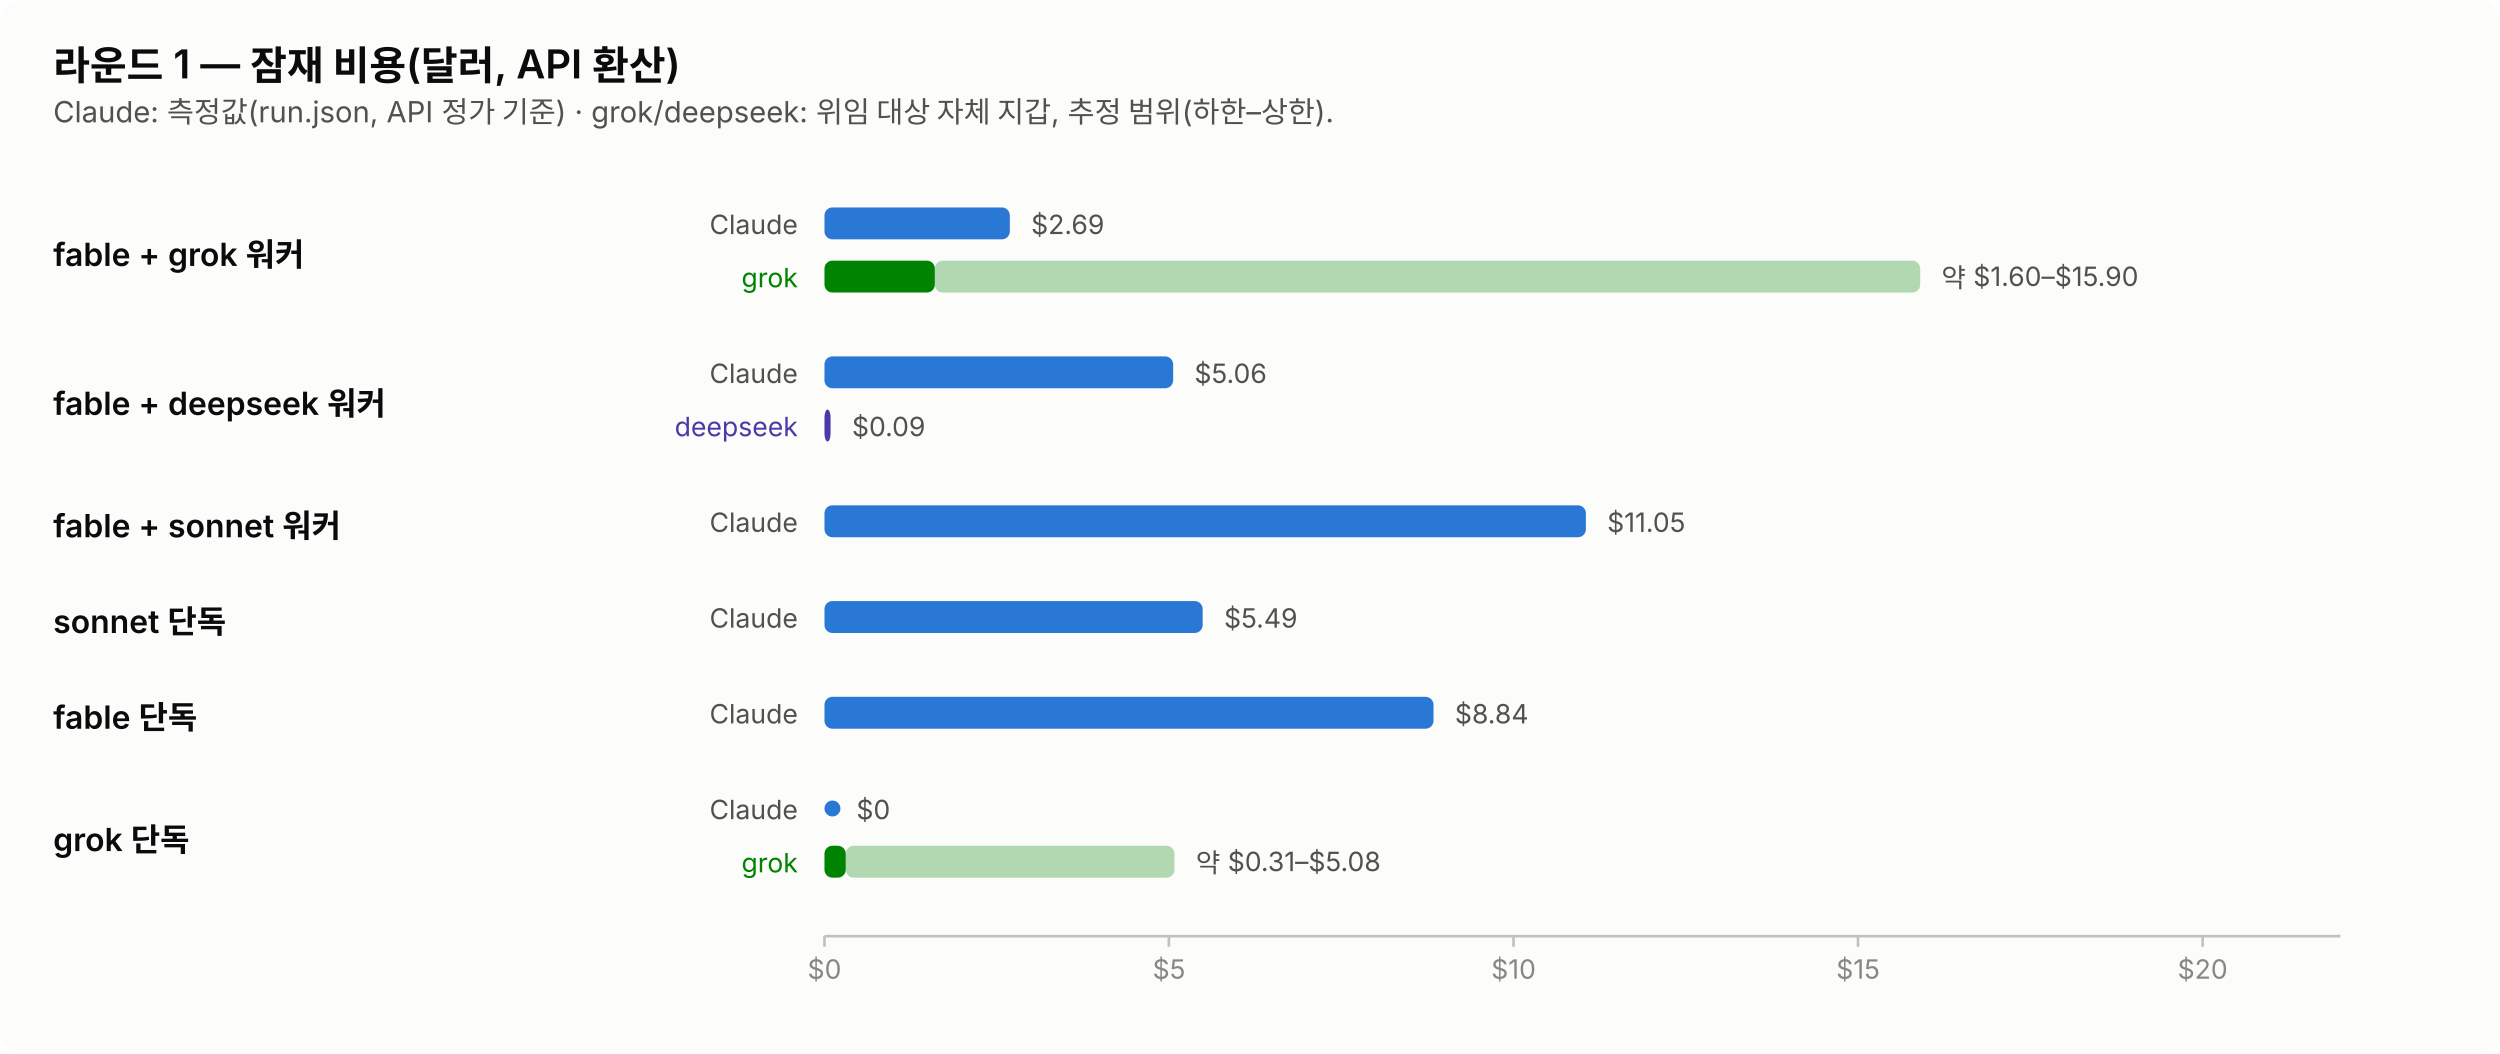
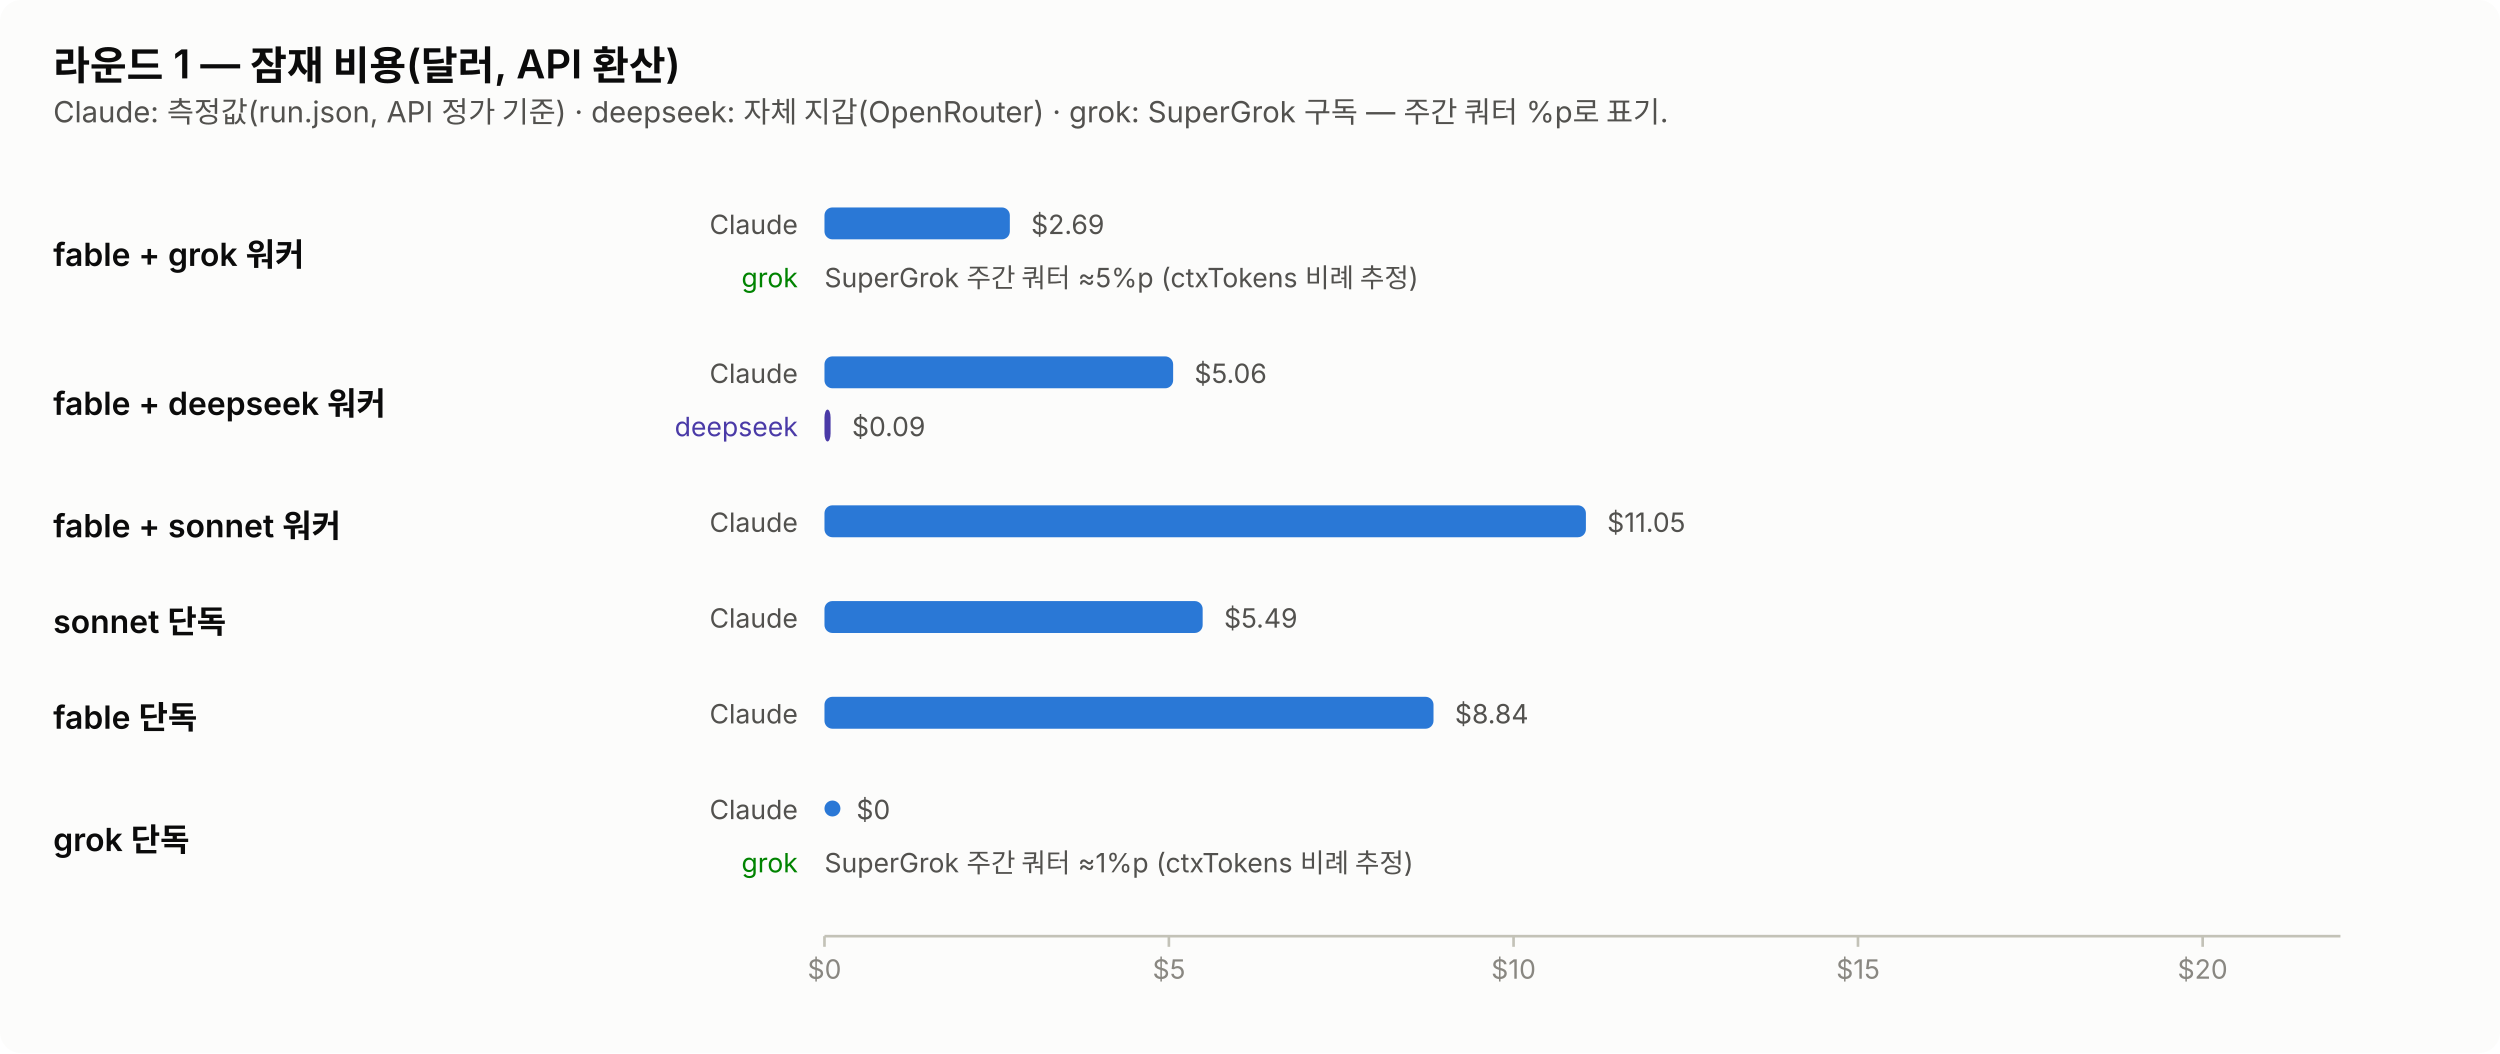
<svg xmlns="http://www.w3.org/2000/svg" viewBox="0 0 940 396" width="940" height="396" role="img" aria-label="라운드 1 조합별 잠재 비용">
  <rect width="940" height="396" rx="8" fill="#fcfcfb" />
  <text x="20" y="30" font-size="15" fill="#0b0b0b" text-anchor="start" font-weight="600" font-family="system-ui,-apple-system,Segoe UI,sans-serif">라운드 1 — 잠재 비용(달러, API 환산)</text>
-   <text x="20" y="46" font-size="11" fill="#52514e" text-anchor="start" font-weight="normal" font-family="system-ui,-apple-system,Segoe UI,sans-serif">Claude: 측정값(run.json, API 정가 기준) · grok/deepseek: 위임 대상 자체 지갑, 추정 범위(하한–상한).</text>
+   <text x="20" y="46" font-size="11" fill="#52514e" text-anchor="start" font-weight="normal" font-family="system-ui,-apple-system,Segoe UI,sans-serif">Claude: 측정값(run.json, API 정가 기준) · deepseek: 자체 지갑(OpenRouter) · grok: SuperGrok 구독 — 주간 쿼터 %p로 표기.</text>
  <text x="20" y="100.0" font-size="12" fill="#0b0b0b" text-anchor="start" font-weight="600" font-family="system-ui,-apple-system,Segoe UI,sans-serif">fable + grok 워커</text>
  <text x="300" y="88" font-size="10" fill="#52514e" text-anchor="end" font-weight="normal" font-family="system-ui,-apple-system,Segoe UI,sans-serif">Claude</text>
  <rect x="310" y="78" width="69.7" height="12" rx="3" fill="#2a78d6" />
  <text x="387.695" y="88" font-size="10" fill="#52514e" text-anchor="start" font-weight="normal" font-family="system-ui,-apple-system,Segoe UI,sans-serif">$2.69</text>
  <text x="300" y="108" font-size="10" fill="#008300" text-anchor="end" font-weight="normal" font-family="system-ui,-apple-system,Segoe UI,sans-serif">grok</text>
-   <rect x="310" y="98" width="41.5" height="12" rx="3" fill="#008300" />
-   <rect x="351.5" y="98" width="370.5" height="12" rx="3" fill="#008300" opacity="0.3" />
-   <text x="729.955" y="108" font-size="10" fill="#52514e" text-anchor="start" font-weight="normal" font-family="system-ui,-apple-system,Segoe UI,sans-serif">약 $1.60–$15.90</text>
+   <text x="310" y="108" font-size="10" fill="#52514e" text-anchor="start" font-weight="normal" font-family="system-ui,-apple-system,Segoe UI,sans-serif">SuperGrok 주간 쿼터 ≈5%p (ctxTokens 비례 추정)</text>
  <text x="20" y="156.0" font-size="12" fill="#0b0b0b" text-anchor="start" font-weight="600" font-family="system-ui,-apple-system,Segoe UI,sans-serif">fable + deepseek 워커</text>
  <text x="300" y="144" font-size="10" fill="#52514e" text-anchor="end" font-weight="normal" font-family="system-ui,-apple-system,Segoe UI,sans-serif">Claude</text>
  <rect x="310" y="134" width="131.1" height="12" rx="3" fill="#2a78d6" />
  <text x="449.1" y="144" font-size="10" fill="#52514e" text-anchor="start" font-weight="normal" font-family="system-ui,-apple-system,Segoe UI,sans-serif">$5.06</text>
  <text x="300" y="164" font-size="10" fill="#4a3aa7" text-anchor="end" font-weight="normal" font-family="system-ui,-apple-system,Segoe UI,sans-serif">deepseek</text>
  <rect x="310" y="154" width="2.3" height="12" rx="3" fill="#4a3aa7" />
  <text x="320.332" y="164" font-size="10" fill="#52514e" text-anchor="start" font-weight="normal" font-family="system-ui,-apple-system,Segoe UI,sans-serif">$0.09</text>
  <text x="20" y="202.0" font-size="12" fill="#0b0b0b" text-anchor="start" font-weight="600" font-family="system-ui,-apple-system,Segoe UI,sans-serif">fable + sonnet 워커</text>
  <text x="300" y="200" font-size="10" fill="#52514e" text-anchor="end" font-weight="normal" font-family="system-ui,-apple-system,Segoe UI,sans-serif">Claude</text>
  <rect x="310" y="190" width="286.3" height="12" rx="3" fill="#2a78d6" />
  <text x="604.295" y="200" font-size="10" fill="#52514e" text-anchor="start" font-weight="normal" font-family="system-ui,-apple-system,Segoe UI,sans-serif">$11.05</text>
  <text x="20" y="238.0" font-size="12" fill="#0b0b0b" text-anchor="start" font-weight="600" font-family="system-ui,-apple-system,Segoe UI,sans-serif">sonnet 단독</text>
  <text x="300" y="236" font-size="10" fill="#52514e" text-anchor="end" font-weight="normal" font-family="system-ui,-apple-system,Segoe UI,sans-serif">Claude</text>
  <rect x="310" y="226" width="142.2" height="12" rx="3" fill="#2a78d6" />
  <text x="460.241" y="236" font-size="10" fill="#52514e" text-anchor="start" font-weight="normal" font-family="system-ui,-apple-system,Segoe UI,sans-serif">$5.49</text>
  <text x="20" y="274.0" font-size="12" fill="#0b0b0b" text-anchor="start" font-weight="600" font-family="system-ui,-apple-system,Segoe UI,sans-serif">fable 단독</text>
  <text x="300" y="272" font-size="10" fill="#52514e" text-anchor="end" font-weight="normal" font-family="system-ui,-apple-system,Segoe UI,sans-serif">Claude</text>
  <rect x="310" y="262" width="229.0" height="12" rx="3" fill="#2a78d6" />
  <text x="547.036" y="272" font-size="10" fill="#52514e" text-anchor="start" font-weight="normal" font-family="system-ui,-apple-system,Segoe UI,sans-serif">$8.84</text>
  <text x="20" y="320.0" font-size="12" fill="#0b0b0b" text-anchor="start" font-weight="600" font-family="system-ui,-apple-system,Segoe UI,sans-serif">grok 단독</text>
  <text x="300" y="308" font-size="10" fill="#52514e" text-anchor="end" font-weight="normal" font-family="system-ui,-apple-system,Segoe UI,sans-serif">Claude</text>
  <circle cx="313" cy="304" r="3" fill="#2a78d6" />
  <text x="322" y="308" font-size="10" fill="#52514e" text-anchor="start" font-weight="normal" font-family="system-ui,-apple-system,Segoe UI,sans-serif">$0</text>
  <text x="300" y="328" font-size="10" fill="#008300" text-anchor="end" font-weight="normal" font-family="system-ui,-apple-system,Segoe UI,sans-serif">grok</text>
-   <rect x="310" y="318" width="8.0" height="12" rx="3" fill="#008300" />
-   <rect x="318.0" y="318" width="123.6" height="12" rx="3" fill="#008300" opacity="0.3" />
-   <text x="449.618" y="328" font-size="10" fill="#52514e" text-anchor="start" font-weight="normal" font-family="system-ui,-apple-system,Segoe UI,sans-serif">약 $0.31–$5.08</text>
+   <text x="310" y="328" font-size="10" fill="#52514e" text-anchor="start" font-weight="normal" font-family="system-ui,-apple-system,Segoe UI,sans-serif">SuperGrok 주간 쿼터 ≈1%p (ctxTokens 비례 추정)</text>
  <line x1="310" y1="352" x2="880" y2="352" stroke="#c3c2b7" />
  <line x1="310.0" y1="352" x2="310.0" y2="356" stroke="#c3c2b7" />
  <text x="310.0" y="368" font-size="10" fill="#898781" text-anchor="middle" font-weight="normal" font-family="system-ui,-apple-system,Segoe UI,sans-serif">$0</text>
  <line x1="439.5" y1="352" x2="439.5" y2="356" stroke="#c3c2b7" />
  <text x="439.545" y="368" font-size="10" fill="#898781" text-anchor="middle" font-weight="normal" font-family="system-ui,-apple-system,Segoe UI,sans-serif">$5</text>
  <line x1="569.1" y1="352" x2="569.1" y2="356" stroke="#c3c2b7" />
  <text x="569.091" y="368" font-size="10" fill="#898781" text-anchor="middle" font-weight="normal" font-family="system-ui,-apple-system,Segoe UI,sans-serif">$10</text>
  <line x1="698.6" y1="352" x2="698.6" y2="356" stroke="#c3c2b7" />
  <text x="698.636" y="368" font-size="10" fill="#898781" text-anchor="middle" font-weight="normal" font-family="system-ui,-apple-system,Segoe UI,sans-serif">$15</text>
  <line x1="828.2" y1="352" x2="828.2" y2="356" stroke="#c3c2b7" />
  <text x="828.182" y="368" font-size="10" fill="#898781" text-anchor="middle" font-weight="normal" font-family="system-ui,-apple-system,Segoe UI,sans-serif">$20</text>
</svg>
